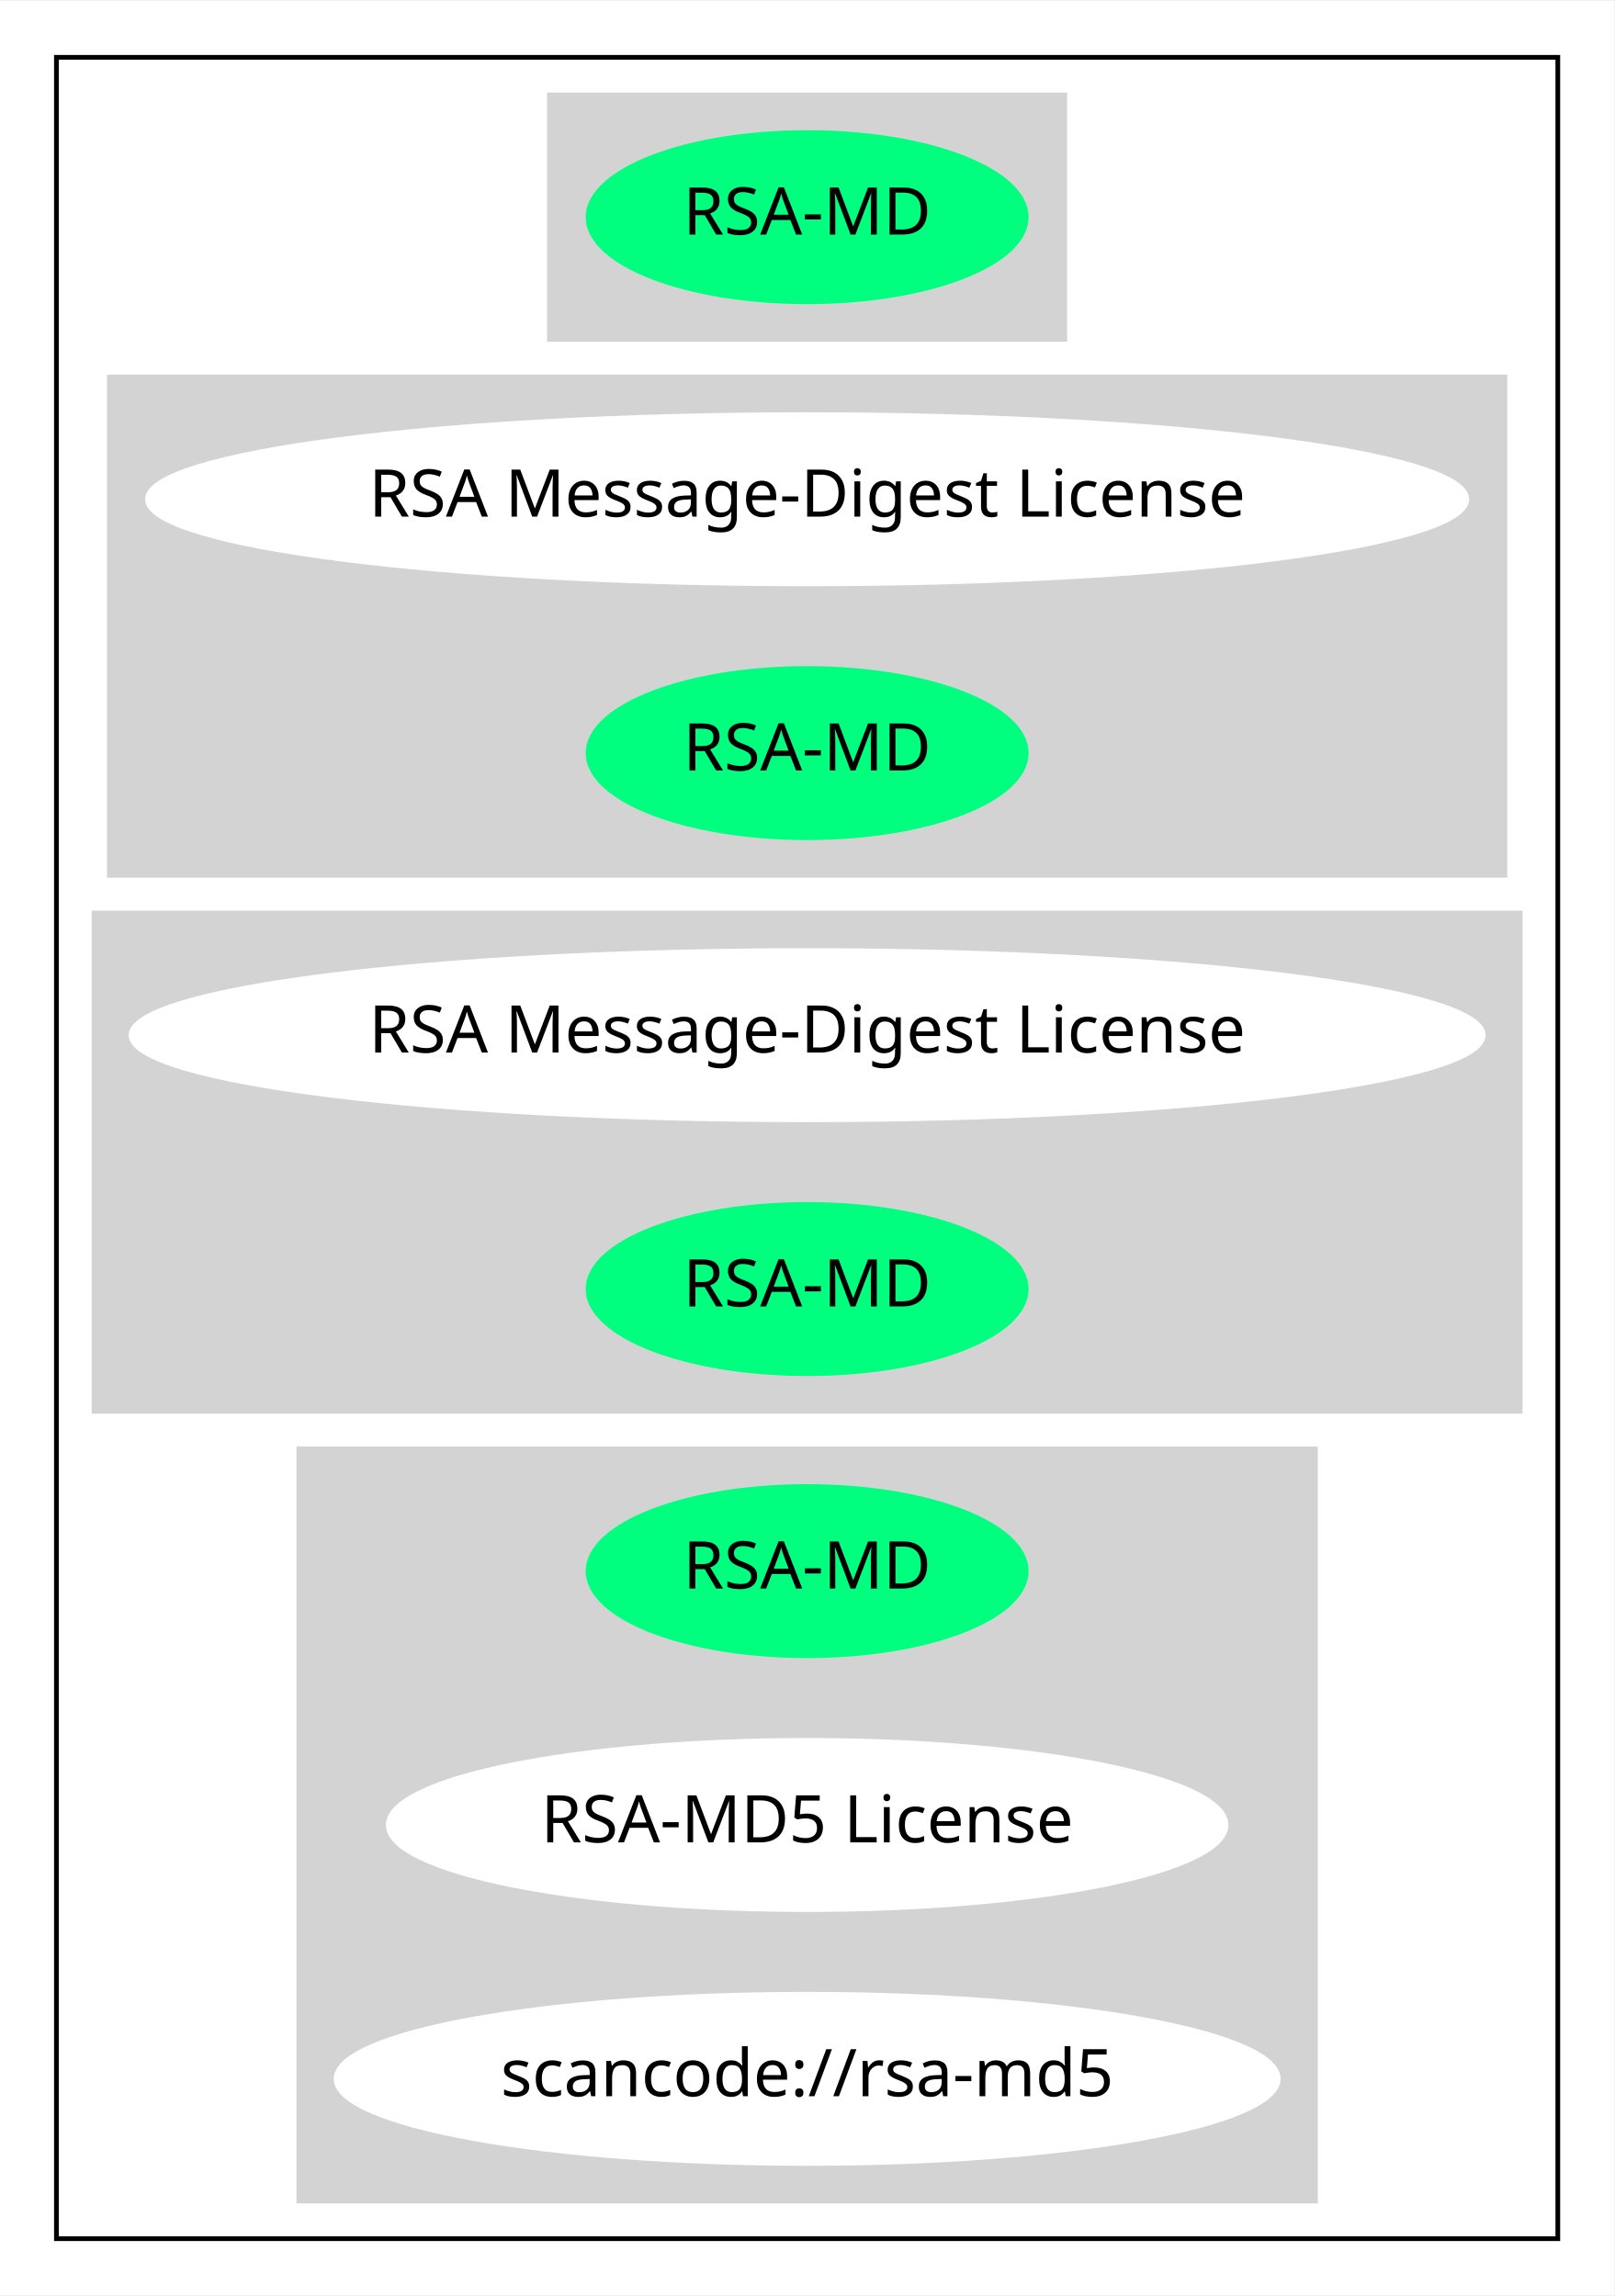
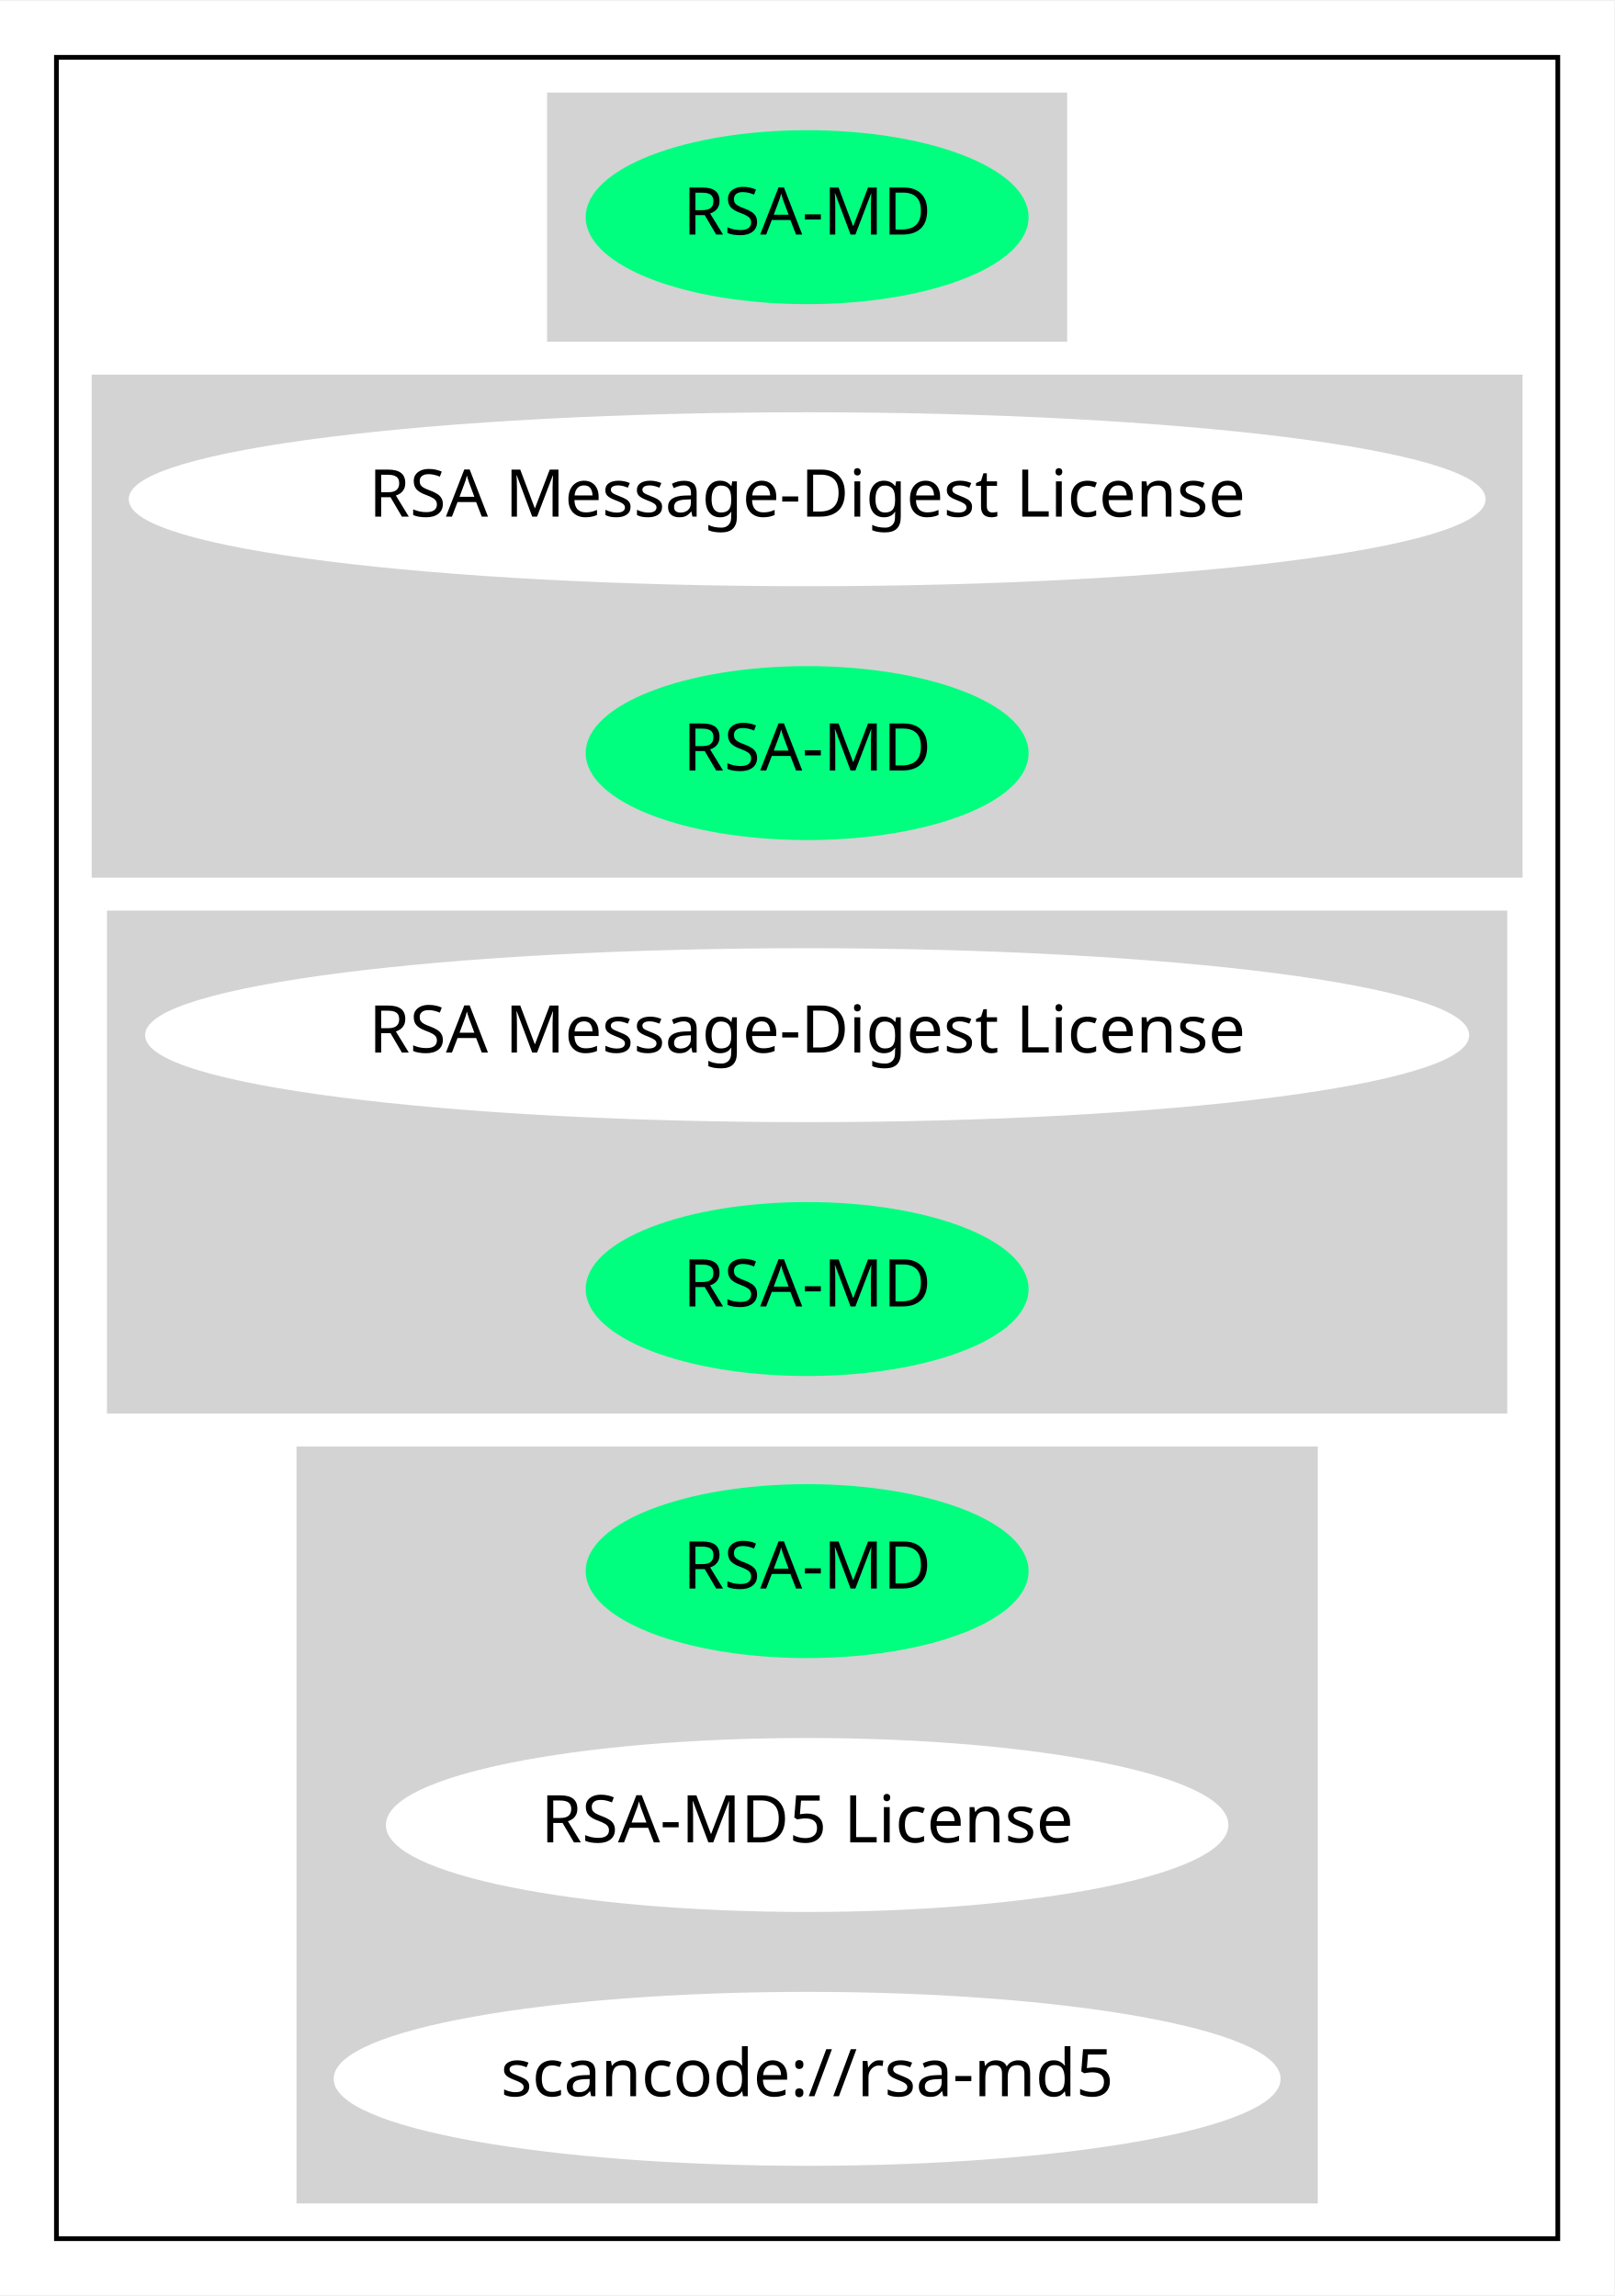
<svg xmlns="http://www.w3.org/2000/svg" width="343pt" height="488pt" viewBox="0.00 0.00 343.27 488.00">
  <g id="graph0" class="graph" transform="scale(1 1) rotate(0) translate(4 484)">
    <polygon fill="white" stroke="transparent" points="-4,4 -4,-484 339.27,-484 339.27,4 -4,4" />
    <g id="clust1" class="cluster">
      <polygon fill="none" stroke="black" points="8,-8 8,-472 327.27,-472 327.27,-8 8,-8" />
    </g>
    <g id="clust2" class="cluster">
      <polygon fill="lightgray" stroke="lightgray" points="112.84,-412 112.84,-464 222.43,-464 222.43,-412 112.84,-412" />
    </g>
    <g id="clust3" class="cluster">
-       <polygon fill="lightgray" stroke="lightgray" points="19.25,-298 19.25,-404 316.02,-404 316.02,-298 19.25,-298" />
+       <polygon fill="lightgray" stroke="lightgray" points="16,-298 16,-404 319.27,-404 319.27,-298 16,-298" />
    </g>
    <g id="clust4" class="cluster">
-       <polygon fill="lightgray" stroke="lightgray" points="16,-184 16,-290 319.27,-290 319.27,-184 16,-184" />
+       <polygon fill="lightgray" stroke="lightgray" points="19.25,-184 19.25,-290 316.02,-290 316.02,-184 19.25,-184" />
    </g>
    <g id="clust5" class="cluster">
      <polygon fill="lightgray" stroke="lightgray" points="59.55,-16 59.55,-176 275.73,-176 275.73,-16 59.55,-16" />
    </g>
    <g id="node1" class="node">
      <ellipse fill="springgreen" stroke="springgreen" cx="167.64" cy="-438" rx="46.59" ry="18" />
      <text text-anchor="middle" x="167.64" y="-434.3" font-family="Times-Roman" font-size="14.00">RSA-MD</text>
    </g>
    <g id="node2" class="node">
-       <ellipse fill="white" stroke="white" cx="167.64" cy="-378" rx="140.28" ry="18" />
-       <text text-anchor="middle" x="167.64" y="-374.3" font-family="Times-Roman" font-size="14.00">RSA Message-Digest License</text>
+       <ellipse fill="white" stroke="white" cx="167.64" cy="-378" rx="143.77" ry="18" />
+       <text text-anchor="middle" x="167.64" y="-374.3" font-family="Times-Roman" font-size="14.00">RSA Message-Digest License </text>
    </g>
    <g id="node3" class="node">
      <ellipse fill="springgreen" stroke="springgreen" cx="167.64" cy="-324" rx="46.59" ry="18" />
      <text text-anchor="middle" x="167.64" y="-320.3" font-family="Times-Roman" font-size="14.00">RSA-MD</text>
    </g>
    <g id="node4" class="node">
-       <ellipse fill="white" stroke="white" cx="167.64" cy="-264" rx="143.77" ry="18" />
-       <text text-anchor="middle" x="167.64" y="-260.3" font-family="Times-Roman" font-size="14.00">RSA Message-Digest License </text>
+       <ellipse fill="white" stroke="white" cx="167.64" cy="-264" rx="140.28" ry="18" />
+       <text text-anchor="middle" x="167.64" y="-260.3" font-family="Times-Roman" font-size="14.00">RSA Message-Digest License</text>
    </g>
    <g id="node5" class="node">
      <ellipse fill="springgreen" stroke="springgreen" cx="167.64" cy="-210" rx="46.59" ry="18" />
      <text text-anchor="middle" x="167.64" y="-206.3" font-family="Times-Roman" font-size="14.00">RSA-MD</text>
    </g>
    <g id="node6" class="node">
      <ellipse fill="springgreen" stroke="springgreen" cx="167.64" cy="-150" rx="46.59" ry="18" />
      <text text-anchor="middle" x="167.64" y="-146.3" font-family="Times-Roman" font-size="14.00">RSA-MD</text>
    </g>
    <g id="node7" class="node">
      <ellipse fill="white" stroke="white" cx="167.64" cy="-96" rx="89.08" ry="18" />
      <text text-anchor="middle" x="167.64" y="-92.3" font-family="Times-Roman" font-size="14.00">RSA-MD5 License</text>
    </g>
    <g id="node8" class="node">
      <ellipse fill="white" stroke="white" cx="167.64" cy="-42" rx="100.18" ry="18" />
      <text text-anchor="middle" x="167.64" y="-38.3" font-family="Times-Roman" font-size="14.00">scancode://rsa-md5</text>
    </g>
  </g>
</svg>
